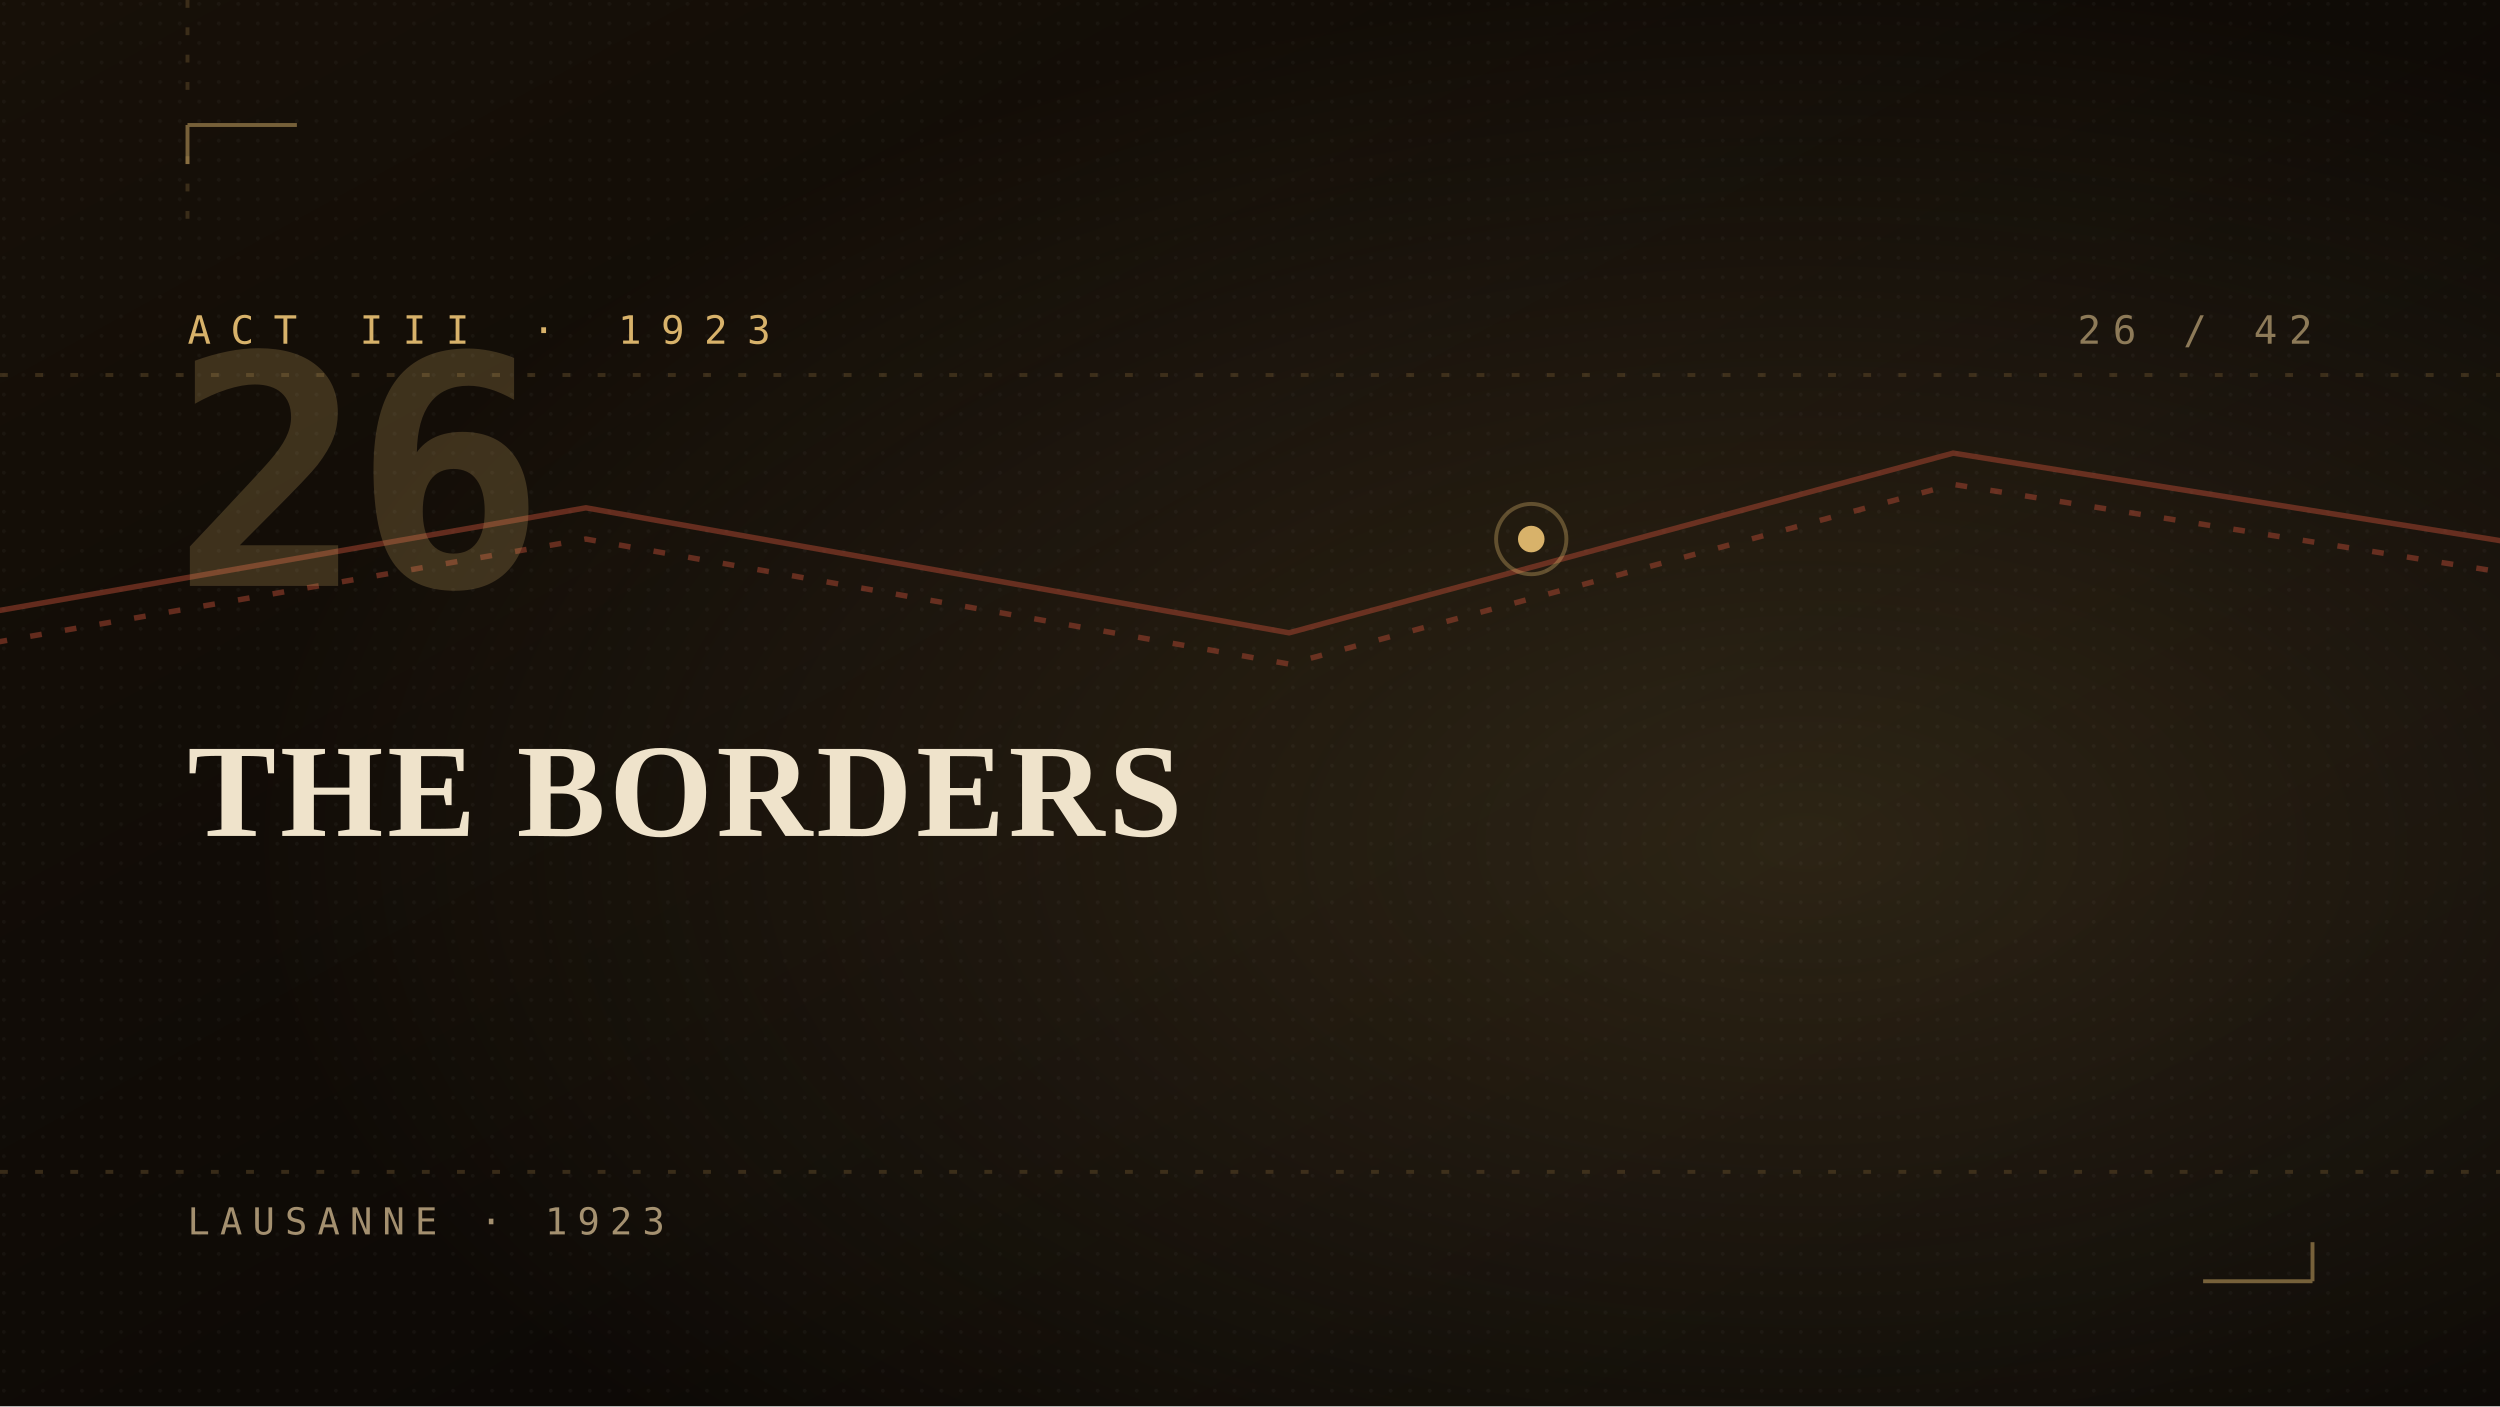
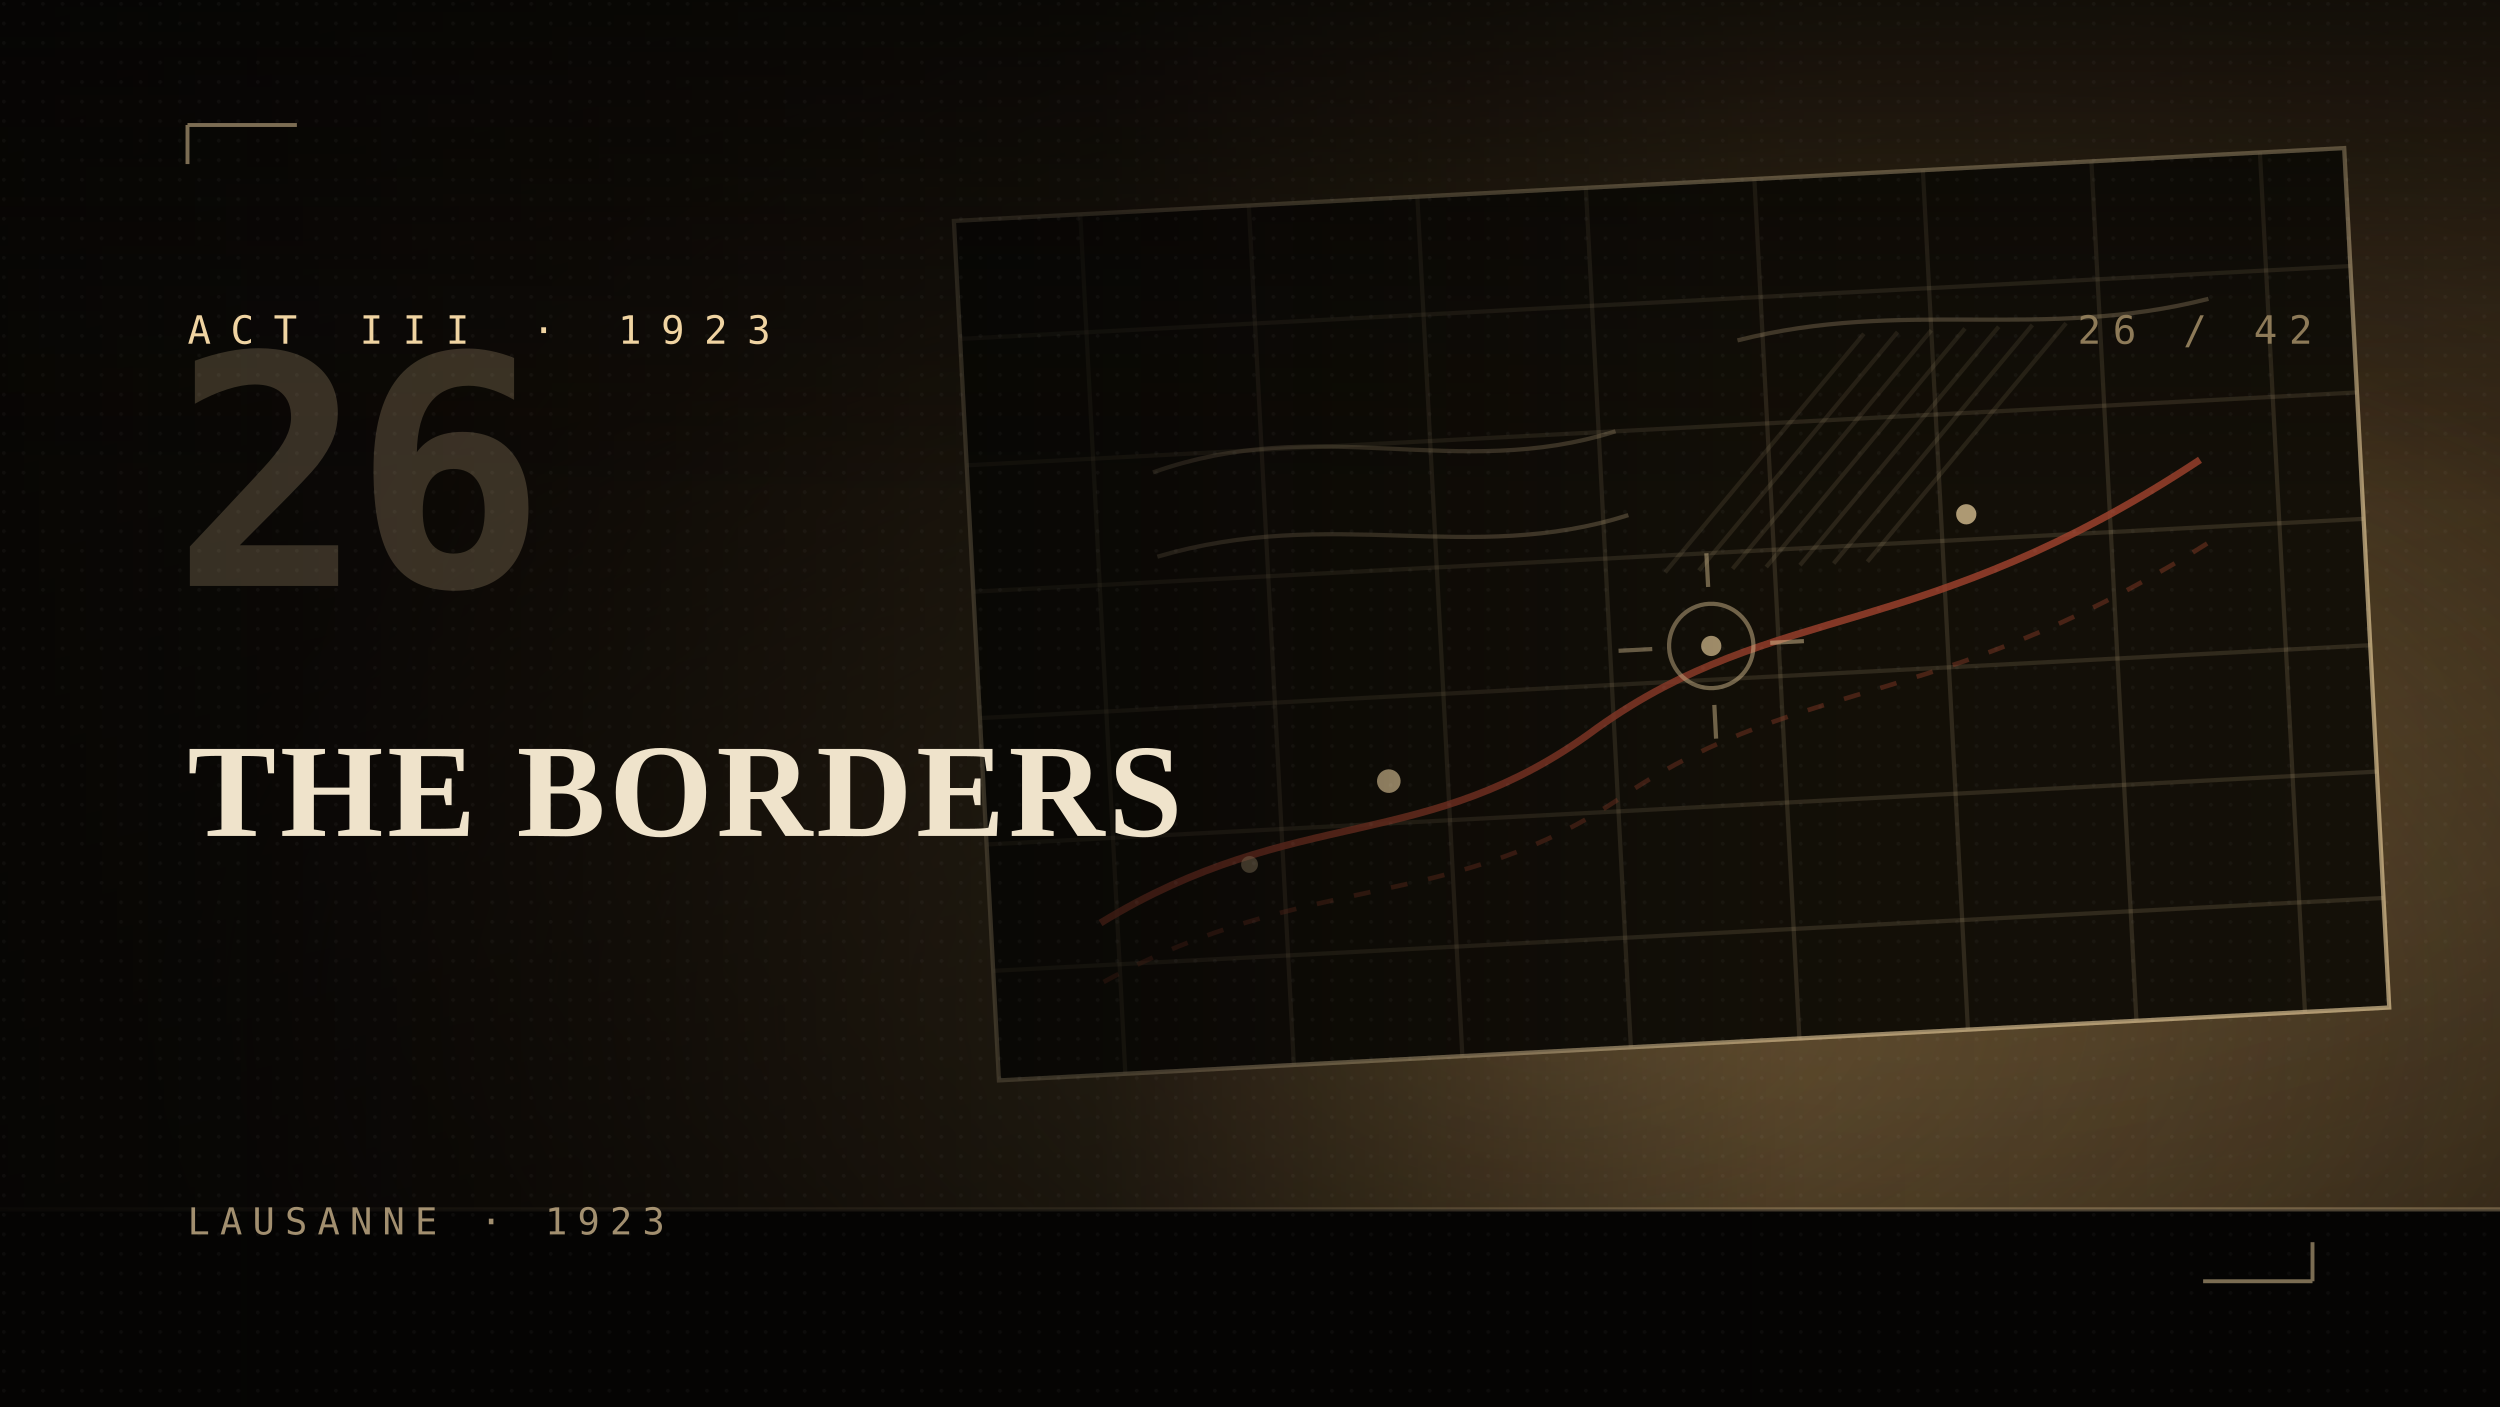
<svg xmlns="http://www.w3.org/2000/svg" width="640" height="360" viewBox="0 0 640 360" role="img" aria-labelledby="t d">
  <defs>
-     <linearGradient id="bg" x1="0" y1="0" x2="1" y2="1">
-       <stop offset="0" stop-color="#171008" />
-       <stop offset="0.55" stop-color="#0e0a06" />
-       <stop offset="1" stop-color="#060403" />
+     <linearGradient id="bg" x1="0" y1="0" x2="0.4" y2="1">
+       <stop offset="0" stop-color="#3d2d18" />
+       <stop offset="1" stop-color="#150e08" />
    </linearGradient>
-     <radialGradient id="glow" cx="72%" cy="60%" r="62%">
-       <stop offset="0" stop-color="#d8b26a" stop-opacity="0.16" />
-       <stop offset="1" stop-color="#d8b26a" stop-opacity="0" />
+     <radialGradient id="glow" cx="78%" cy="54%" r="66%">
+       <stop offset="0" stop-color="#eabf76" stop-opacity="0.2" />
+       <stop offset="1" stop-color="#eabf76" stop-opacity="0" />
+     </radialGradient>
+     <linearGradient id="scrim" x1="0" y1="0" x2="1" y2="0">
+       <stop offset="0" stop-color="#050403" stop-opacity="0.94" />
+       <stop offset="0.44" stop-color="#050403" stop-opacity="0.66" />
+       <stop offset="0.72" stop-color="#050403" stop-opacity="0.08" />
+       <stop offset="1" stop-color="#050403" stop-opacity="0" />
+     </linearGradient>
+     <linearGradient id="topscrim" x1="0" y1="0" x2="0" y2="1">
+       <stop offset="0" stop-color="#050403" stop-opacity="0.7" />
+       <stop offset="0.6" stop-color="#050403" stop-opacity="0.22" />
+       <stop offset="1" stop-color="#050403" stop-opacity="0" />
+     </linearGradient>
+     <radialGradient id="horizon" cx="62%" cy="72%" r="56%">
+       <stop offset="0" stop-color="#eabf76" stop-opacity="0.3" />
+       <stop offset="1" stop-color="#eabf76" stop-opacity="0" />
    </radialGradient>
    <pattern id="grain" width="5" height="5" patternUnits="userSpaceOnUse">
      <circle cx="1" cy="1" r="0.5" fill="#ffffff" opacity="0.035" />
    </pattern>
  </defs>
  <rect width="640" height="360" fill="url(#bg)" />
  <rect width="640" height="360" fill="url(#glow)" />
+   <rect width="640" height="360" fill="url(#horizon)" />
+   <g>
+     <g transform="translate(320 180) scale(1.08) translate(-320 -180)">
+       <path d="M0 300 H640 V360 H0 Z" fill="#050403" />
+       <path d="M0 300 H640" stroke="#f0d4a2" stroke-opacity="0.3" />
+       <g transform="rotate(-3 400 180)">
+         <rect x="256" y="58" width="330" height="204" fill="#141008" stroke="#f0d4a2" stroke-opacity="0.55" />
+         <g stroke="#f0d4a2" stroke-opacity="0.14">
+           <path d="M256 86 H586" />
+           <path d="M256 116 H586" />
+           <path d="M256 146 H586" />
+           <path d="M256 176 H586" />
+           <path d="M256 206 H586" />
+           <path d="M256 236 H586" />
+           <path d="M286 58 V262" />
+           <path d="M326 58 V262" />
+           <path d="M366 58 V262" />
+           <path d="M406 58 V262" />
+           <path d="M446 58 V262" />
+           <path d="M486 58 V262" />
+           <path d="M526 58 V262" />
+           <path d="M566 58 V262" />
+         </g>
+         <path d="M282 226 C330 200 360 214 402 186 C446 158 480 170 548 130" fill="none" stroke="#a4442f" stroke-opacity="0.85" stroke-width="1.7" />
+         <path d="M282 240 C332 216 366 228 408 202 C452 176 486 186 552 148" fill="none" stroke="#a4442f" stroke-opacity="0.4" stroke-width="1.1" stroke-dasharray="4 5" />
+         <g fill="none" stroke="#f0d4a2" stroke-opacity="0.3">
+           <path d="M300 120 C340 108 372 126 410 116" />
+           <path d="M300 140 C342 130 374 146 412 136" />
+           <path d="M440 96 C480 88 512 100 552 92" />
+         </g>
+         <g fill="#f0d4a2">
+           <circle cx="352" cy="196" r="2.8" />
+           <circle cx="430" cy="168" r="2.4" opacity="0.75" />
+           <circle cx="492" cy="140" r="2.4" opacity="0.75" />
+           <circle cx="318" cy="214" r="2" opacity="0.5" />
+         </g>
+         <g fill="none" stroke="#f0d4a2" stroke-opacity="0.5">
+           <circle cx="430" cy="168" r="10" />
+           <path d="M430 154 v-8 M430 182 v8 M416 168 h-8 M444 168 h8" />
+         </g>
+         <g stroke="#f0d4a2" stroke-opacity="0.12">
+           <path d="M470 96 L420 150" />
+           <path d="M478 96 L428 150" />
+           <path d="M486 96 L436 150" />
+           <path d="M494 96 L444 150" />
+           <path d="M502 96 L452 150" />
+           <path d="M510 96 L460 150" />
+           <path d="M518 96 L468 150" />
+         </g>
+         <path d="M256 58 h330 v204 h-330 Z" fill="none" stroke="#f0d4a2" stroke-opacity="0.2" />
+       </g>
+     </g>
+   </g>
+   <rect width="640" height="360" fill="url(#scrim)" />
+   <rect width="640" height="130" fill="url(#topscrim)" />
  <rect width="640" height="360" fill="url(#grain)" />
-   <g stroke="#5a4526" stroke-width="1" opacity="0.55">
-     <path d="M0 96 H640" stroke-dasharray="2 7" />
-     <path d="M0 300 H640" stroke-dasharray="2 7" />
-     <path d="M48 0 V24 M48 40 V56" stroke-dasharray="2 5" />
-   </g>
-   <g fill="none" stroke="#a4442f" stroke-width="1.4" opacity="0.55">
-     <path d="M-10 158 L150 130 L330 162 L500 116 L650 140" />
-     <path d="M-10 166 L150 138 L330 170 L500 124 L650 148" stroke-dasharray="3 6" />
-   </g>
-   <circle cx="392" cy="138" r="3.4" fill="#d8b26a" />
-   <circle cx="392" cy="138" r="9" fill="none" stroke="#d8b26a" stroke-opacity="0.35" />
-   <text x="48" y="88" font-family="'JetBrains Mono',Consolas,monospace" font-size="10" fill="#d8b26a" letter-spacing="5">ACT III · 1923</text>
+   <text x="48" y="88" font-family="'JetBrains Mono',Consolas,monospace" font-size="10" fill="#f0d4a2" letter-spacing="5">ACT III · 1923</text>
  <text x="592" y="88" text-anchor="end" font-family="'JetBrains Mono',Consolas,monospace" font-size="10" fill="#8d7a58" letter-spacing="3">26 / 42</text>
-   <text x="44" y="150" font-family="'JetBrains Mono',Consolas,monospace" font-size="82" font-weight="700" fill="#d8b26a" opacity="0.22" letter-spacing="-3">26</text>
+   <text x="44" y="150" font-family="'JetBrains Mono',Consolas,monospace" font-size="82" font-weight="700" fill="#f0d4a2" opacity="0.2" letter-spacing="-3">26</text>
  <text x="48" y="214" font-family="Georgia,'Times New Roman',serif" font-size="34" font-weight="700" fill="#efe3cb" letter-spacing="1">THE BORDERS</text>
  <text x="48" y="316" font-family="'JetBrains Mono',Consolas,monospace" font-size="9.5" fill="#c9b18a" opacity="0.8" letter-spacing="2.6">LAUSANNE · 1923</text>
-   <g stroke="#d8b26a" stroke-opacity="0.5" stroke-width="1">
+   <g stroke="#f0d4a2" stroke-opacity="0.5" stroke-width="1">
    <path d="M48 32 h28 M48 32 v10" />
    <path d="M592 328 h-28 M592 328 v-10" />
  </g>
</svg>
